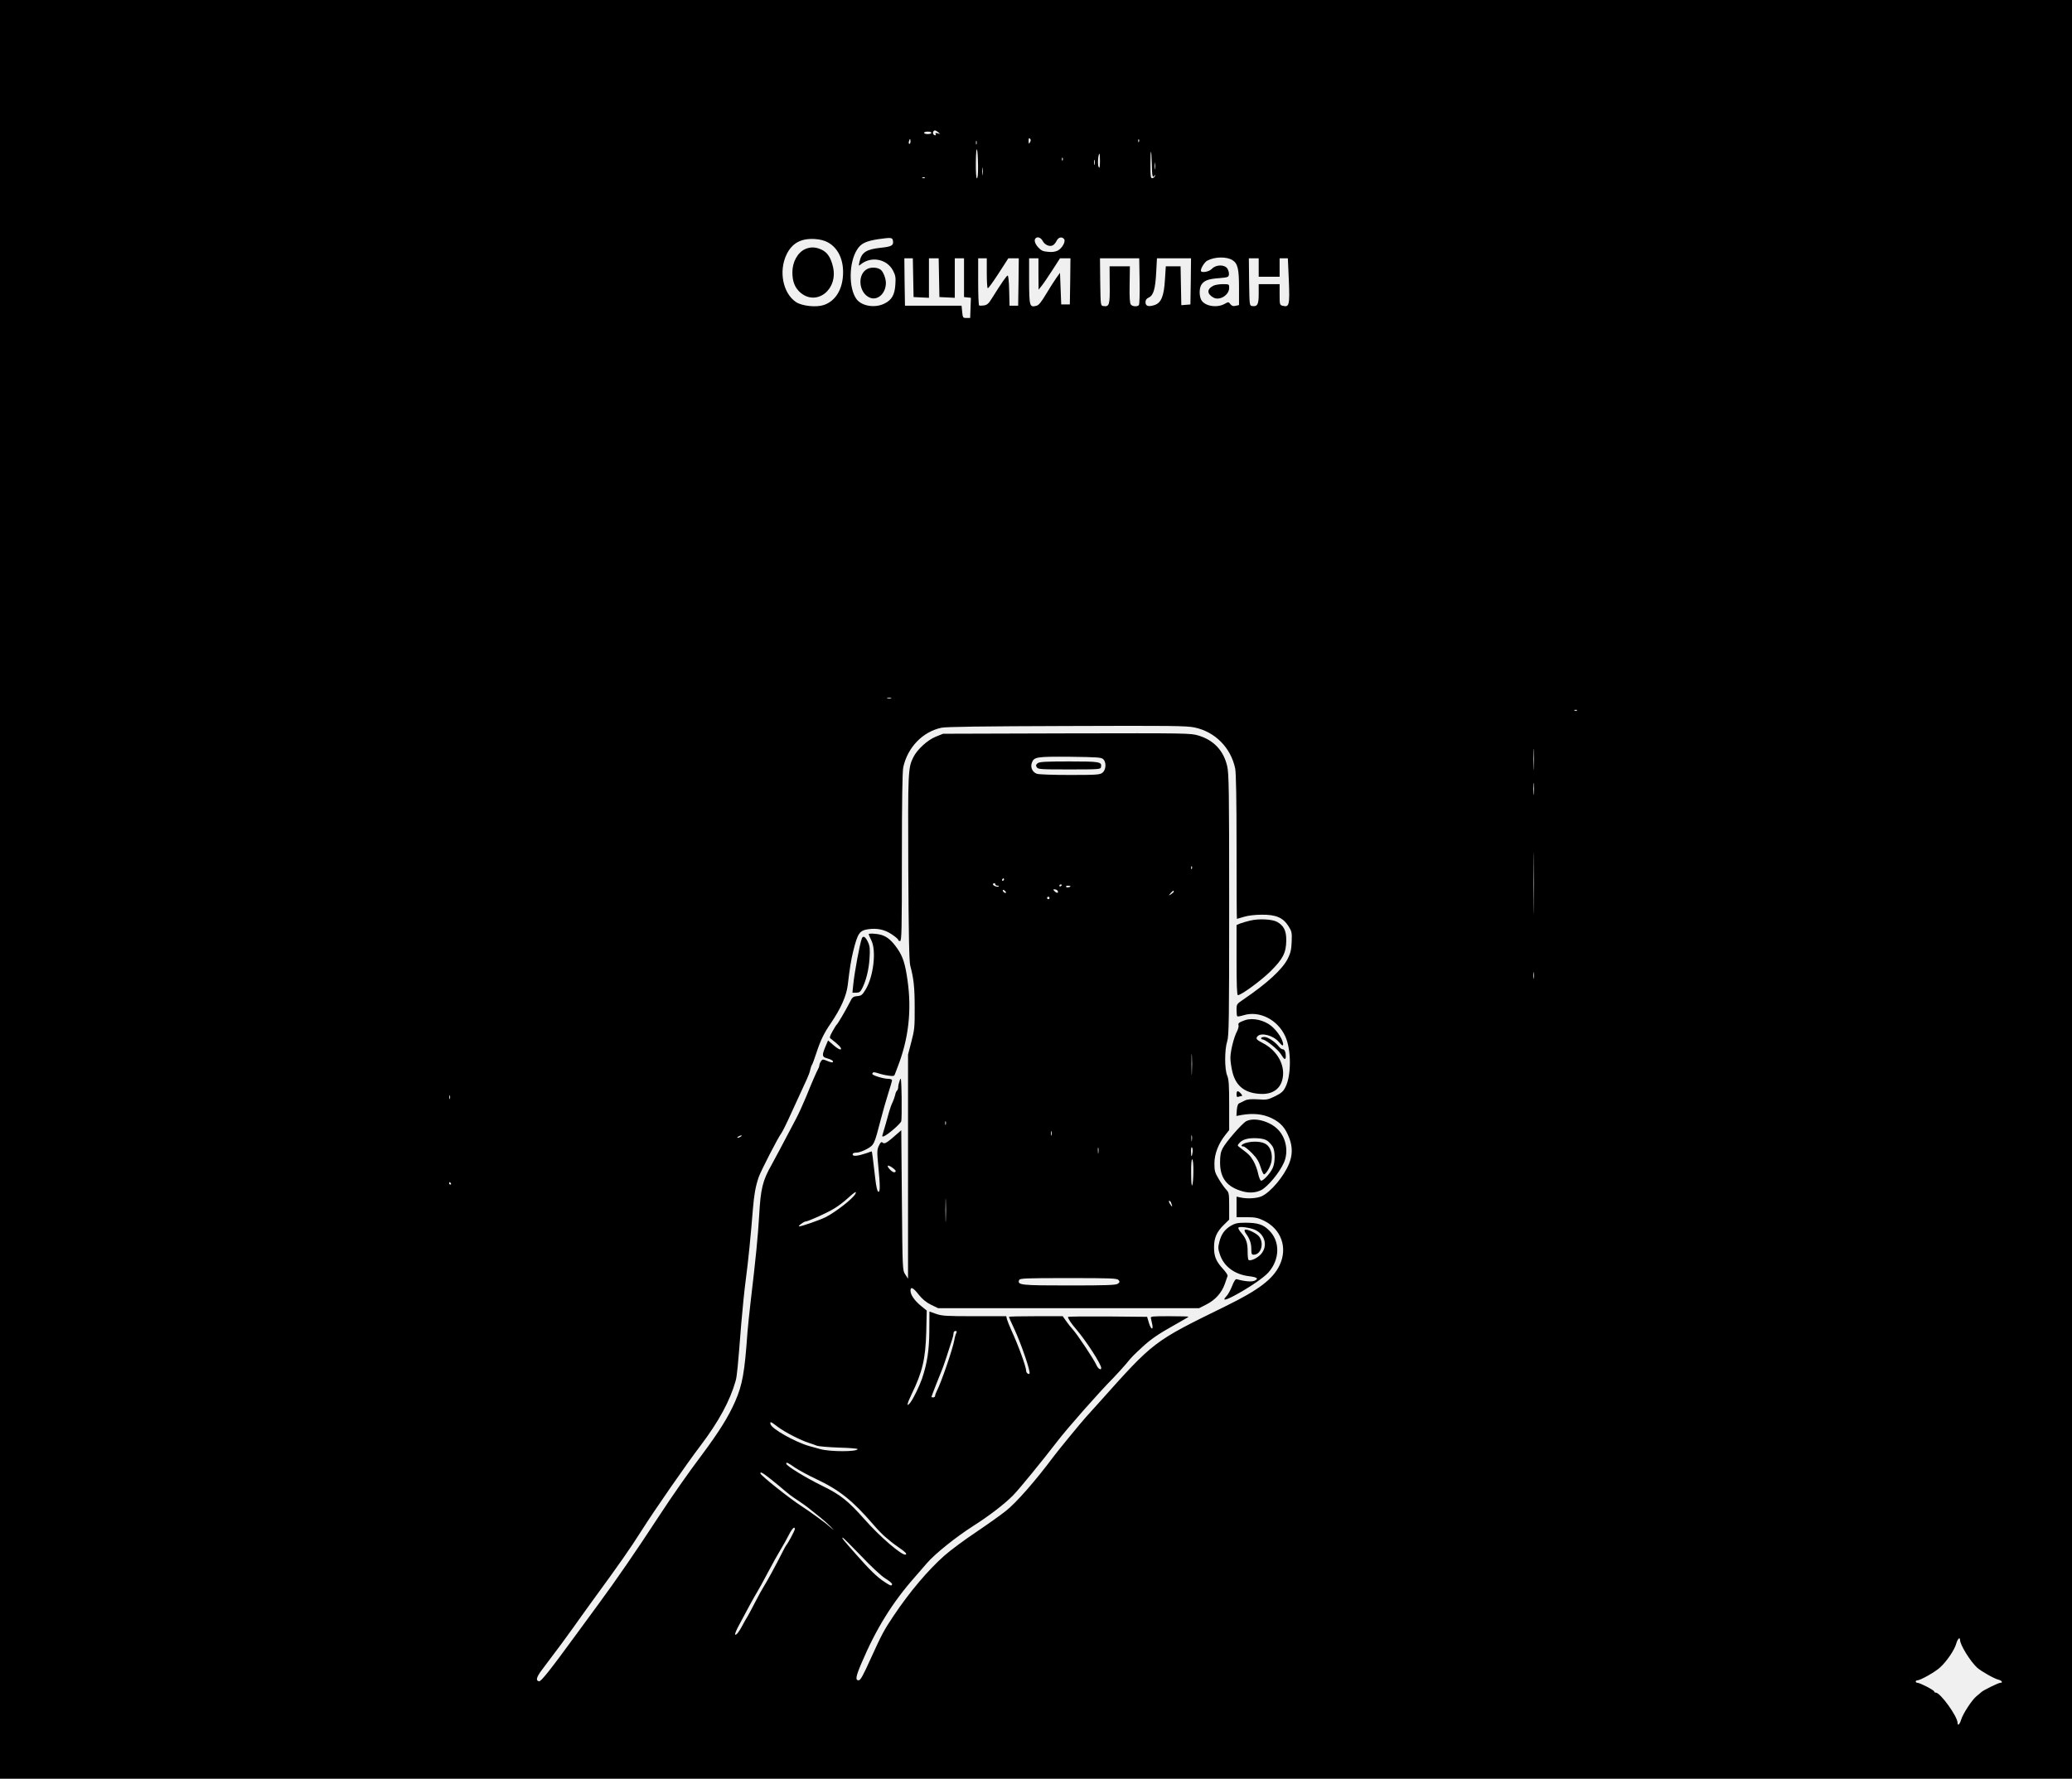
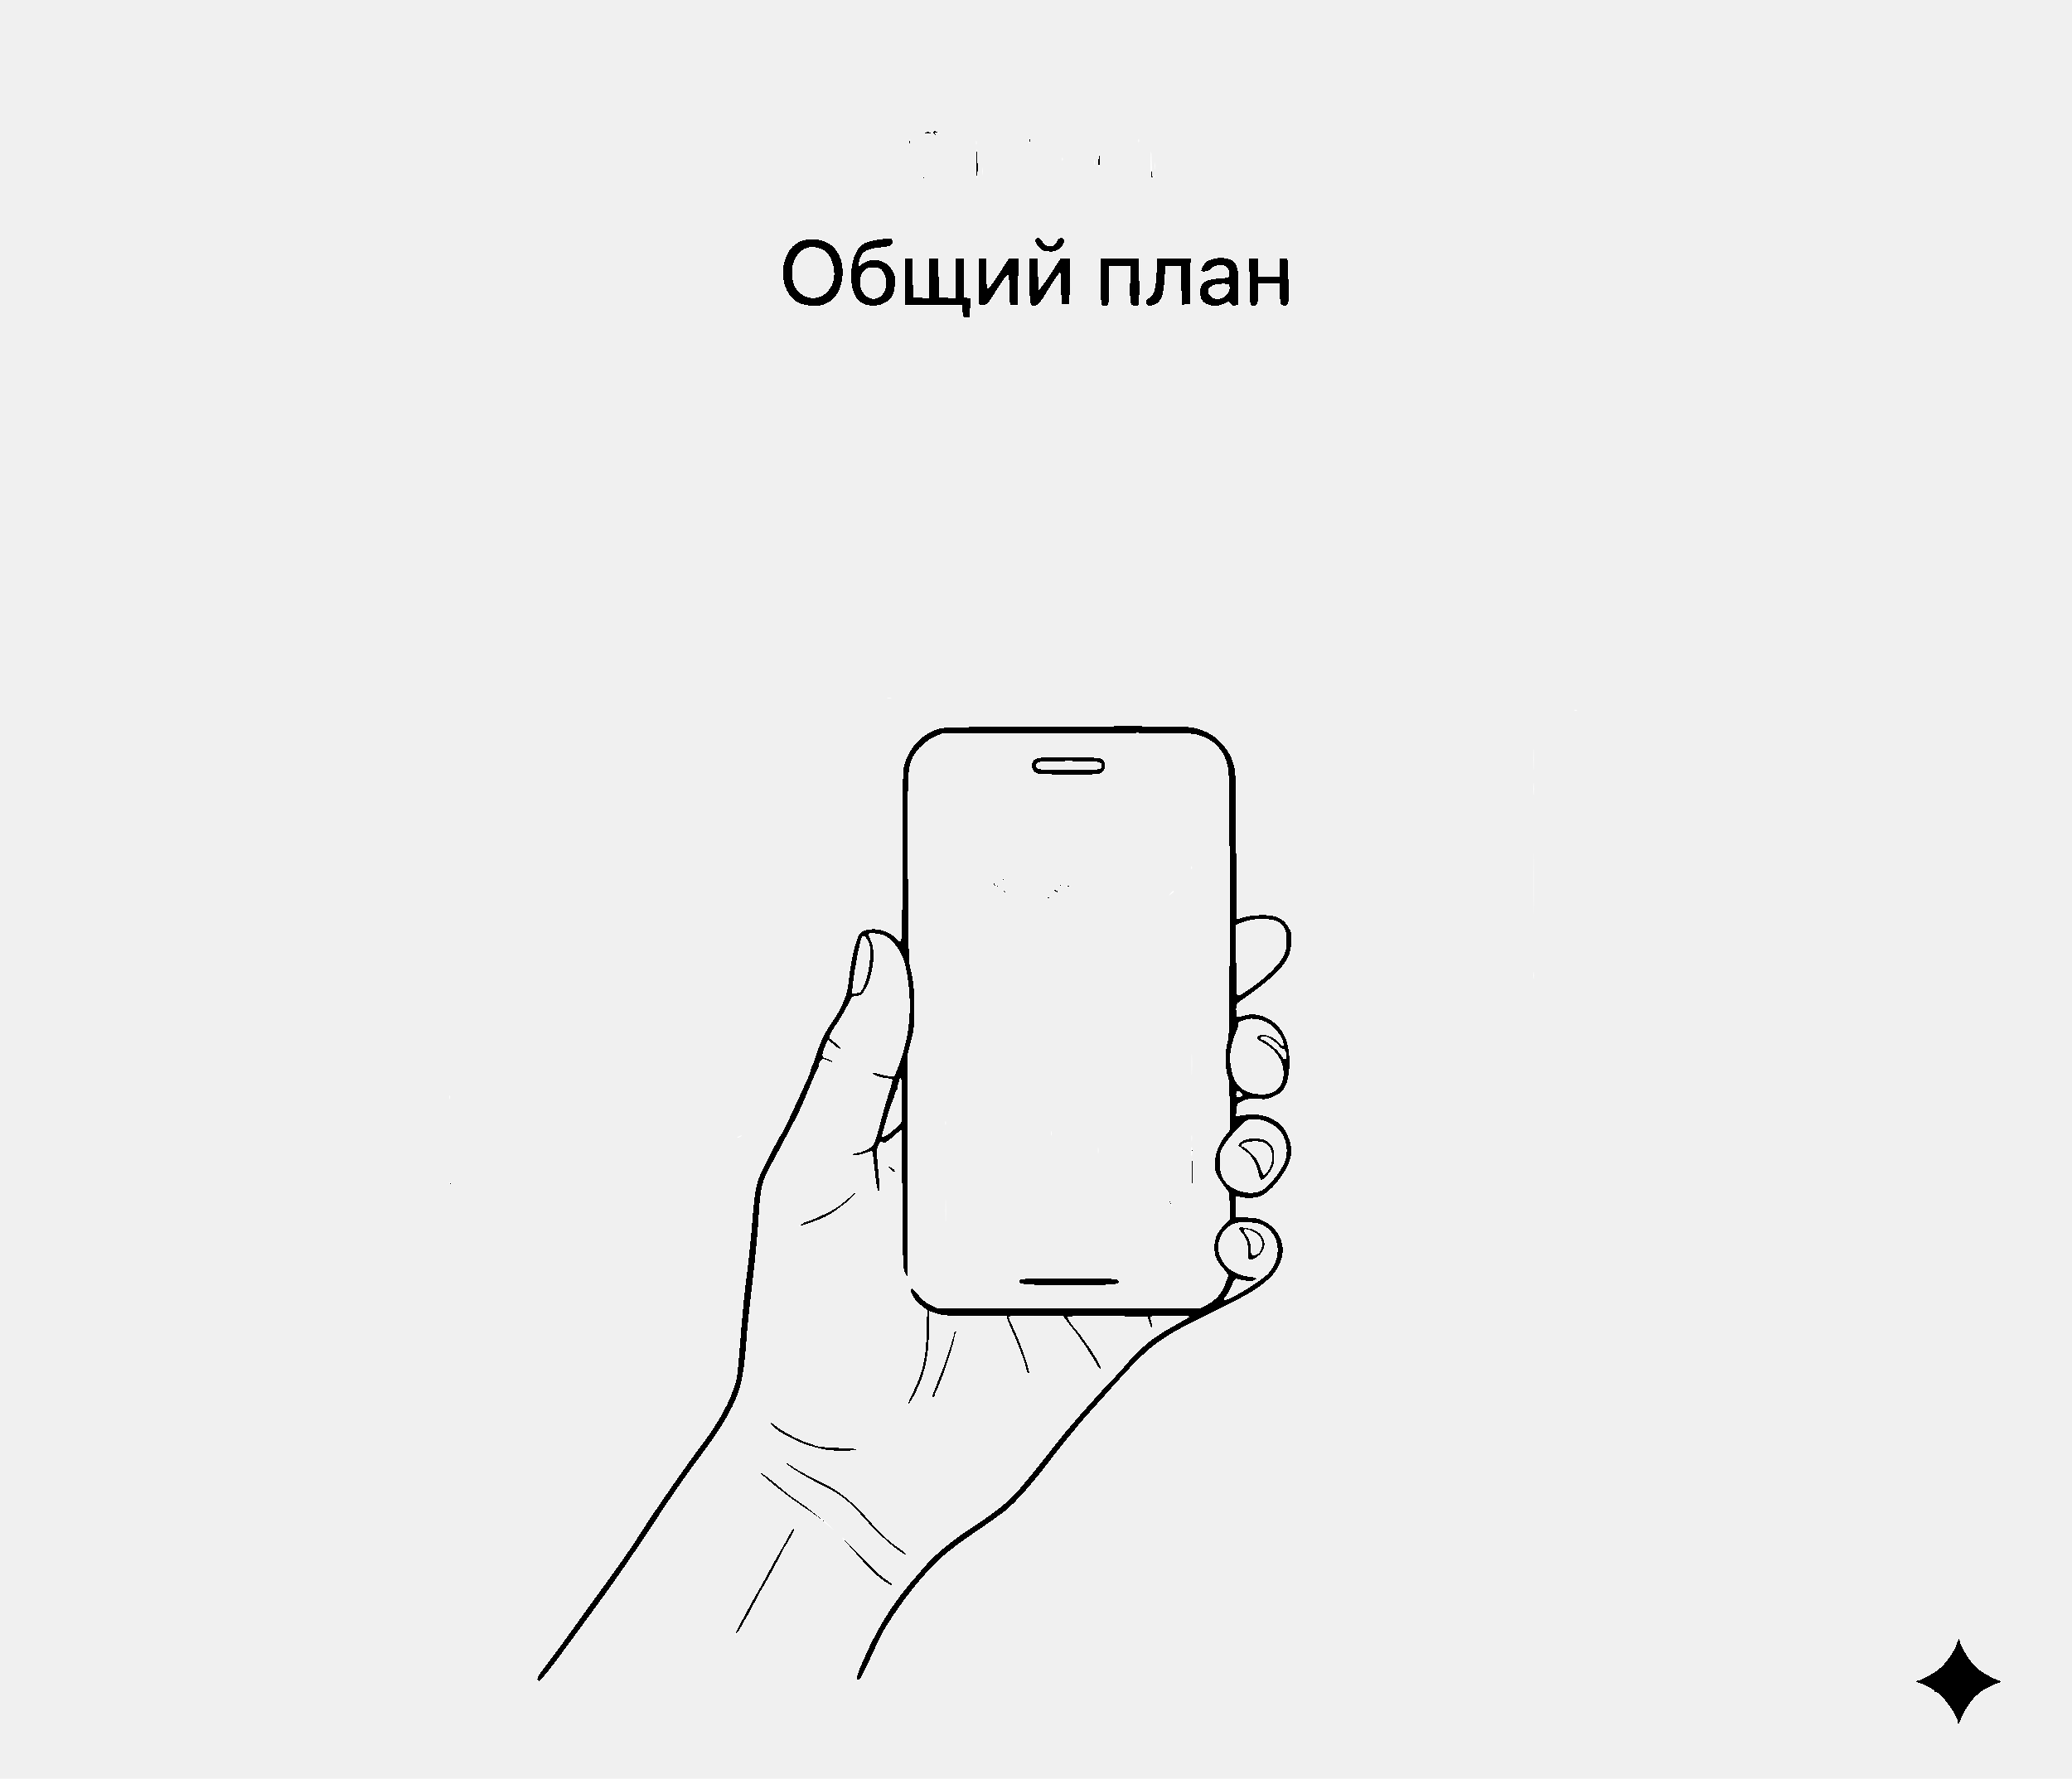
<svg xmlns="http://www.w3.org/2000/svg" version="1.0" width="1684pt" height="1446pt" viewBox="0 0 1684 1446" preserveAspectRatio="xMidYMid meet">
-   <g transform="translate(0,1446) scale(0.1,-0.1)" fill="#000000" stroke="none">
+   <defs>
+     <filter id="invertAlpha">
+       <feComponentTransfer>
+         <feFuncA type="table" tableValues="1 0" />
+       </feComponentTransfer>
+     </filter>
+   </defs>
+   <g transform="translate(0,1446) scale(0.1,-0.1)" fill="white" stroke="none" filter="url(#invertAlpha)">
    <path d="M0 7230 l0 -7230 8420 0 8420 0 0 7230 0 7230 -8420 0 -8420 0 0 -7230z m7626 6154 c18 -15 18 -15 -5 -8 -16 4 -21 3 -17 -5 4 -6 3 -11 -3 -11 -14 0 -23 18 -16 30 9 14 18 13 41 -6z m-56 -4 c0 -5 -13 -10 -30 -10 -16 0 -30 5 -30 10 0 6 14 10 30 10 17 0 30 -4 30 -10z m801 -77 c-9 -16 -10 -14 -11 12 0 21 3 26 11 18 8 -8 8 -16 0 -30z m-971 7 c0 -11 -4 -20 -9 -20 -5 0 -7 9 -4 20 3 11 7 20 9 20 2 0 4 -9 4 -20z m1857 -2 c-3 -8 -6 -5 -6 6 -1 11 2 17 5 13 3 -3 4 -12 1 -19z m-1320 -20 c-3 -7 -5 -2 -5 12 0 14 2 19 5 13 2 -7 2 -19 0 -25z m12 -175 c1 -63 -3 -103 -9 -103 -6 0 -10 50 -9 133 2 154 16 129 18 -30z m1412 17 c2 -102 6 -120 21 -99 8 11 9 11 5 -1 -2 -8 -11 -16 -20 -18 -15 -3 -17 9 -17 109 0 135 8 142 11 9z m-421 18 c-1 -50 -3 -59 -11 -45 -10 17 -4 107 7 107 2 0 4 -28 4 -62z m-303 10 c-3 -8 -6 -5 -6 6 -1 11 2 17 5 13 3 -3 4 -12 1 -19z m260 -35 c-3 -10 -5 -2 -5 17 0 19 2 27 5 18 2 -10 2 -26 0 -35z m490 -35 c-2 -13 -4 -3 -4 22 0 25 2 35 4 23 2 -13 2 -33 0 -45z m-1400 -45 c-2 -16 -4 -5 -4 22 0 28 2 40 4 28 2 -13 2 -35 0 -50z m-470 -29 c-3 -3 -12 -4 -19 -1 -8 3 -5 6 6 6 11 1 17 -2 13 -5z m-259 -516 c4 -34 -14 -43 -98 -52 -121 -13 -158 -37 -175 -116 -7 -33 -7 -34 11 -19 84 69 213 44 262 -51 20 -38 23 -56 19 -112 -5 -84 -29 -126 -87 -155 -78 -40 -188 -22 -230 37 -64 90 -61 296 6 401 31 50 71 69 174 85 108 15 114 14 118 -18z m1217 2 c17 -32 58 -49 84 -33 9 5 22 22 29 36 14 29 43 35 60 14 16 -19 -15 -75 -51 -94 -21 -10 -46 -14 -81 -10 -40 3 -55 11 -78 36 -27 30 -36 60 -21 74 15 16 44 5 58 -23z m-1745 -11 c90 -50 135 -160 119 -293 -13 -109 -70 -188 -155 -216 -61 -20 -175 -8 -224 24 -107 71 -143 252 -77 388 45 92 117 131 228 125 46 -3 80 -12 109 -28z m3287 -144 c43 -28 53 -71 53 -224 l0 -141 -27 -6 c-20 -5 -30 -2 -43 13 -15 20 -16 20 -50 1 -65 -34 -165 -15 -189 38 -16 36 -14 96 5 122 23 33 58 45 144 51 69 6 75 8 78 29 2 13 -4 34 -12 48 -23 35 -93 34 -126 -1 -24 -26 -90 -36 -90 -15 0 22 31 70 52 81 61 33 158 34 205 4z m-2595 -142 l3 -158 63 -3 62 -3 0 161 0 160 40 0 39 0 3 -157 3 -158 63 -3 62 -3 0 161 0 160 38 0 37 0 0 -157 0 -158 28 -3 28 -3 -3 -82 -3 -82 -30 0 c-29 0 -30 2 -35 50 l-5 50 -230 0 -230 0 -3 193 -2 192 35 0 34 0 3 -157z m598 38 c0 -66 3 -122 8 -124 4 -3 43 51 87 119 l80 124 43 0 42 0 -2 -192 -3 -193 -35 0 -35 0 -3 123 c-1 69 -7 122 -12 122 -9 0 -52 -63 -129 -186 -25 -41 -38 -53 -64 -57 -18 -2 -35 -3 -39 0 -5 2 -8 89 -8 194 l0 189 35 0 35 0 0 -119z m420 -8 l1 -128 24 30 c14 17 53 74 87 127 l63 98 43 0 42 0 -2 -187 -3 -188 -35 0 -35 0 -5 129 -5 128 -31 -43 c-17 -24 -54 -83 -83 -131 -39 -65 -59 -90 -78 -94 -55 -14 -58 -4 -59 200 l0 186 38 0 38 0 0 -127z m822 -59 c2 -108 -1 -189 -6 -195 -15 -14 -52 -11 -65 5 -9 10 -12 60 -10 163 l2 148 -82 0 -83 0 1 -151 c2 -163 -3 -179 -51 -172 -23 3 -23 3 -26 196 l-2 192 159 0 160 0 3 -186z m416 -1 l-3 -188 -37 -3 -37 -3 -3 158 -3 158 -60 0 -60 0 -7 -108 c-8 -137 -31 -191 -88 -208 -48 -15 -70 -7 -70 25 0 17 8 29 28 38 37 18 52 70 59 206 l6 112 139 0 138 0 -2 -187z m552 112 l0 -75 85 0 85 0 0 75 0 75 34 0 33 0 8 -181 c8 -201 3 -218 -49 -205 -25 6 -26 8 -26 91 l0 85 -85 0 -85 0 0 -79 c0 -85 -10 -105 -52 -99 -23 3 -23 3 -26 196 l-2 192 40 0 40 0 0 -75z m-2987 -3502 c-7 -2 -21 -2 -30 0 -10 3 -4 5 12 5 17 0 24 -2 18 -5z m5574 -99 c-3 -3 -12 -4 -19 -1 -8 3 -5 6 6 6 11 1 17 -2 13 -5z m-3108 -138 c167 -35 295 -165 330 -334 7 -35 11 -252 11 -637 0 -322 1 -585 3 -585 2 0 28 8 58 17 32 10 90 17 144 17 115 1 172 -23 217 -93 27 -43 29 -52 26 -126 -2 -62 -9 -92 -30 -135 -43 -88 -167 -202 -361 -334 -56 -38 -57 -39 -57 -86 0 -25 2 -49 6 -52 3 -3 26 1 52 9 128 39 276 -36 338 -172 49 -106 50 -316 2 -411 -18 -37 -33 -50 -85 -76 -58 -28 -68 -30 -140 -25 -58 3 -86 1 -108 -11 -16 -8 -37 -18 -45 -22 -9 -4 -16 -25 -18 -55 l-3 -47 43 8 c93 16 172 8 243 -26 74 -36 112 -78 145 -166 26 -71 25 -136 -4 -206 -42 -102 -147 -227 -220 -262 -38 -18 -115 -23 -168 -12 l-38 8 0 -83 0 -84 83 0 c69 0 91 -5 139 -28 142 -70 195 -221 128 -362 -54 -114 -172 -203 -440 -334 -589 -289 -580 -282 -1024 -779 -38 -42 -87 -97 -110 -122 -40 -44 -221 -265 -261 -318 -149 -200 -306 -379 -390 -445 -44 -35 -154 -113 -243 -173 -90 -60 -205 -145 -255 -189 -134 -118 -285 -297 -414 -490 -79 -118 -95 -148 -188 -352 -60 -134 -82 -173 -96 -173 -29 0 -24 30 22 138 119 281 253 496 434 701 22 26 66 76 98 113 65 76 236 213 377 303 129 82 253 177 323 248 50 50 241 285 358 437 79 104 339 399 459 520 30 31 75 81 100 110 48 59 59 70 136 141 67 62 129 105 262 179 61 34 112 64 112 66 0 2 -70 4 -156 4 -143 0 -155 -1 -150 -17 2 -10 7 -33 11 -50 10 -52 -12 -40 -28 15 l-14 47 -322 3 c-176 1 -321 0 -321 -4 0 -14 26 -53 70 -104 79 -93 200 -280 200 -311 0 -22 -26 -6 -39 24 -20 46 -153 246 -194 292 -11 11 -33 39 -50 63 l-30 42 -219 0 c-120 0 -218 -2 -218 -5 0 -3 18 -45 41 -93 59 -126 138 -357 126 -369 -9 -8 -27 7 -27 22 0 33 -62 204 -120 330 -16 35 -32 76 -36 90 l-6 25 -258 0 c-225 0 -264 2 -312 19 l-54 19 -1 -157 c-1 -158 -17 -262 -59 -388 -21 -60 -69 -160 -94 -193 -35 -46 -30 -14 9 66 87 178 113 287 119 504 l4 176 -47 38 c-53 44 -85 90 -85 124 0 35 22 25 67 -33 30 -37 60 -62 100 -82 l58 -28 1060 0 1060 0 59 30 c72 36 125 95 150 166 11 30 21 59 23 66 3 6 -13 31 -35 55 -59 64 -75 103 -75 178 0 78 22 127 82 185 l41 40 0 109 c0 103 -2 112 -24 135 -14 15 -41 53 -60 85 -32 53 -36 68 -36 128 0 77 33 162 89 232 l31 39 0 202 c0 165 -3 210 -16 241 -22 52 -22 211 0 279 14 45 16 165 16 1108 0 929 -2 1067 -16 1128 -29 126 -108 211 -232 249 -66 20 -86 20 -1072 18 l-1005 -3 -60 -24 c-67 -27 -151 -104 -182 -167 -43 -87 -44 -112 -41 -899 3 -542 7 -762 16 -795 28 -105 36 -175 36 -340 1 -160 -2 -184 -27 -279 l-27 -104 0 -911 0 -911 -23 35 c-22 35 -22 36 -27 603 l-5 569 -25 -22 c-91 -81 -110 -92 -125 -80 -12 10 -17 6 -32 -24 -15 -32 -16 -48 -5 -163 16 -167 16 -216 0 -211 -8 3 -17 42 -24 104 -18 159 -27 224 -29 224 -1 0 -20 -6 -41 -14 -71 -24 -114 -29 -114 -11 0 10 10 15 33 15 17 0 55 14 84 30 58 34 58 33 113 245 16 61 42 153 59 206 17 53 31 101 31 108 0 6 -15 11 -33 11 -37 0 -127 28 -127 39 0 16 12 18 48 6 20 -7 58 -16 83 -19 39 -6 47 -4 52 11 4 10 13 36 22 58 89 228 116 459 81 705 -19 135 -38 193 -81 256 -47 68 -85 100 -133 114 -39 11 -102 14 -102 5 0 -3 10 -25 21 -48 43 -83 19 -293 -45 -400 -28 -46 -35 -52 -69 -55 -34 -3 -40 -8 -63 -55 -31 -61 -95 -170 -104 -177 -4 -3 -19 -27 -34 -54 -23 -42 -26 -52 -14 -60 62 -47 91 -77 82 -86 -6 -6 -26 5 -57 31 l-47 41 -19 -45 c-32 -75 -31 -89 9 -100 37 -9 57 -23 48 -32 -3 -4 -23 1 -44 10 -36 15 -39 15 -51 -1 -7 -10 -13 -24 -13 -31 0 -7 -4 -21 -10 -31 -13 -24 -51 -110 -100 -232 -24 -58 -61 -139 -83 -180 -115 -219 -164 -311 -197 -371 -72 -127 -88 -193 -100 -411 -10 -170 -27 -343 -69 -698 -11 -91 -22 -203 -26 -250 -23 -329 -41 -427 -100 -563 -55 -125 -130 -245 -269 -432 -117 -156 -236 -326 -346 -494 -203 -310 -346 -517 -495 -720 -55 -75 -138 -188 -184 -251 -208 -285 -284 -381 -300 -378 -29 6 -22 33 27 98 131 173 202 269 252 340 30 43 99 138 152 212 220 301 308 426 404 578 102 161 366 542 479 690 147 195 238 362 284 525 11 40 17 104 46 470 9 110 25 268 36 350 20 150 41 360 58 575 10 119 21 183 47 260 17 49 157 322 184 357 9 12 45 84 79 160 75 164 102 223 129 281 11 24 24 57 27 75 4 18 11 37 15 42 4 6 20 48 35 95 33 101 62 162 117 241 82 121 127 222 138 311 15 130 28 210 44 274 37 148 51 169 122 180 72 10 133 -2 191 -41 29 -19 53 -40 53 -45 0 -6 7 -10 15 -10 13 0 15 82 15 680 0 465 4 696 11 732 35 162 158 290 311 322 40 8 330 12 1020 14 842 3 972 2 1037 -12z m2758 -328 c-1 -40 -3 -10 -3 67 0 77 1 110 3 73 2 -37 2 -100 0 -140z m-3500 70 c26 -26 22 -86 -6 -109 -21 -17 -44 -19 -266 -19 -135 0 -255 4 -269 10 -35 13 -53 52 -40 88 17 49 37 52 311 50 224 -3 254 -5 270 -20z m3500 -280 c-2 -24 -4 -7 -4 37 0 44 2 63 4 43 2 -21 2 -57 0 -80z m0 -930 c-1 -112 -2 -21 -2 202 0 223 1 314 2 203 2 -112 2 -294 0 -405z m-2780 320 c-3 -8 -6 -5 -6 6 -1 11 2 17 5 13 3 -3 4 -12 1 -19z m-1527 -88 c0 -5 -5 -10 -11 -10 -5 0 -7 5 -4 10 3 6 8 10 11 10 2 0 4 -4 4 -10z m-70 -40 c0 -5 8 -10 17 -10 9 0 14 -3 10 -6 -8 -8 -47 5 -47 17 0 5 5 9 10 9 6 0 10 -4 10 -10z m540 -4 c0 -3 -4 -8 -10 -11 -5 -3 -10 -1 -10 4 0 6 5 11 10 11 6 0 10 -2 10 -4z m70 -10 c0 -9 -30 -14 -35 -6 -4 6 3 10 14 10 12 0 21 -2 21 -4z m-524 -53 c-7 -7 -26 7 -26 19 0 6 6 6 15 -2 9 -7 13 -15 11 -17z m419 16 c12 -19 -5 -23 -22 -6 -16 16 -16 17 -1 17 9 0 20 -5 23 -11z m945 -7 c0 -4 -10 -13 -22 -21 -23 -14 -23 -14 -4 8 20 22 26 25 26 13z m-1010 -52 c0 -5 -4 -10 -10 -10 -5 0 -10 5 -10 10 0 6 5 10 10 10 6 0 10 -4 10 -10z m3937 -652 c-2 -13 -4 -3 -4 22 0 25 2 35 4 23 2 -13 2 -33 0 -45z m-2780 -770 c-1 -40 -3 -10 -3 67 0 77 1 110 3 73 2 -37 2 -100 0 -140z m-6030 -210 c-3 -7 -5 -2 -5 12 0 14 2 19 5 13 2 -7 2 -19 0 -25z m4030 -210 c-3 -7 -5 -2 -5 12 0 14 2 19 5 13 2 -7 2 -19 0 -25z m860 -85 c-3 -10 -5 -4 -5 12 0 17 2 24 5 18 2 -7 2 -21 0 -30z m1140 -45 c-2 -13 -4 -5 -4 17 -1 22 1 32 4 23 2 -10 2 -28 0 -40z m-3667 32 c-8 -5 -19 -10 -25 -10 -5 0 -3 5 5 10 8 5 20 10 25 10 6 0 3 -5 -5 -10z m2907 -132 c-2 -13 -4 -5 -4 17 -1 22 1 32 4 23 2 -10 2 -28 0 -40z m765 2 c-6 -43 -12 -37 -12 13 0 25 4 37 8 29 5 -7 7 -26 4 -42z m7 -153 c0 -51 -4 -101 -9 -112 -5 -13 -9 23 -9 98 -1 76 3 116 9 112 6 -3 10 -47 9 -98z m-2419 2 c0 -5 -6 -9 -13 -9 -17 0 -59 44 -51 53 8 8 64 -31 64 -44z m-3615 -99 c3 -5 1 -10 -4 -10 -6 0 -11 5 -11 10 0 6 2 10 4 10 3 0 8 -4 11 -10z m3286 -87 c-21 -39 -159 -146 -241 -188 -46 -23 -195 -75 -215 -75 -14 1 37 39 52 40 20 0 176 70 232 105 31 18 81 56 111 84 57 52 77 63 61 34z m736 -210 c-1 -43 -3 -8 -3 77 0 85 2 120 3 78 2 -43 2 -113 0 -155z m1836 125 c6 -22 5 -22 -8 -4 -17 22 -20 40 -6 32 5 -3 11 -16 14 -28z m-432 -614 c11 -14 10 -18 -6 -30 -15 -11 -89 -14 -395 -14 -395 0 -423 3 -407 44 6 14 44 16 400 16 350 0 396 -2 408 -16z m-1319 -431 c-5 -10 -13 -36 -16 -58 -13 -73 -107 -346 -142 -413 -8 -15 -14 -33 -14 -39 0 -7 -7 -13 -15 -13 -8 0 -15 2 -15 4 0 4 73 191 90 231 8 18 56 163 80 241 6 17 10 38 10 47 0 9 7 17 15 17 12 0 13 -5 7 -17z m-1450 -763 c57 -43 188 -110 253 -130 22 -7 51 -17 65 -23 14 -5 94 -12 178 -15 83 -2 152 -8 152 -12 0 -23 -225 -23 -305 0 -16 5 -57 16 -90 25 -115 33 -306 141 -313 178 -5 24 1 22 60 -23z m141 -332 c34 -22 109 -63 167 -90 193 -91 298 -175 469 -373 33 -39 77 -84 97 -100 21 -17 42 -35 48 -40 6 -6 34 -26 61 -45 55 -38 69 -53 55 -58 -28 -10 -209 145 -332 285 -136 153 -197 202 -347 275 -131 64 -291 162 -291 179 0 15 10 11 73 -33z m-241 -60 c17 -12 65 -50 107 -85 97 -82 96 -81 161 -124 30 -20 74 -51 96 -70 23 -19 59 -47 80 -64 21 -16 59 -50 84 -75 25 -25 32 -34 16 -20 -17 14 -33 27 -36 30 -13 14 -161 121 -210 152 -99 63 -340 255 -340 270 0 13 10 9 42 -14z m238 -439 c0 -11 -58 -120 -69 -129 -3 -3 -20 -34 -38 -70 -43 -86 -119 -226 -147 -270 -12 -19 -42 -73 -66 -120 -24 -47 -53 -101 -64 -120 -12 -19 -30 -51 -41 -72 -26 -51 -52 -84 -60 -76 -4 4 11 40 33 80 22 40 59 109 82 153 24 44 53 96 65 115 12 19 50 89 85 155 35 66 80 148 101 182 21 34 52 89 69 123 27 54 50 77 50 49z m538 -217 c83 -88 163 -162 196 -183 31 -19 56 -40 56 -46 0 -19 -12 -16 -63 18 -58 38 -120 98 -227 220 -109 123 -122 139 -111 139 4 0 71 -67 149 -148z m8932 -683 c0 -40 83 -175 140 -227 33 -29 138 -89 173 -97 27 -7 38 -25 15 -25 -16 0 -140 -61 -155 -76 -7 -7 -24 -21 -38 -32 -36 -28 -112 -144 -126 -192 -12 -39 -29 -54 -29 -26 0 52 -140 246 -177 246 -7 0 -13 4 -13 9 0 11 -116 71 -137 71 -7 0 -13 5 -13 10 0 6 6 10 13 10 25 0 146 68 186 106 54 49 118 144 131 195 10 35 30 55 30 28z" />
    <path d="M7054 12276 c-89 -39 -78 -197 16 -236 63 -26 130 35 130 120 0 36 -21 90 -41 106 -24 20 -72 24 -105 10z" />
    <path d="M6544 12435 c-61 -27 -104 -105 -104 -188 0 -74 19 -123 61 -162 132 -119 313 19 269 206 -18 76 -46 118 -94 140 -48 22 -89 23 -132 4z" />
    <path d="M9861 12137 c-53 -27 -53 -66 1 -96 50 -28 128 20 128 79 0 30 -1 30 -52 30 -29 0 -64 -6 -77 -13z" />
    <path d="M10160 6976 c-30 -7 -67 -18 -82 -24 l-28 -12 0 -285 c0 -200 3 -285 11 -285 27 0 188 118 264 193 102 101 128 151 129 252 1 80 -21 122 -77 152 -42 21 -148 26 -217 9z" />
    <path d="M7005 6832 c-16 -37 -60 -275 -70 -374 l-7 -68 31 0 c24 0 34 7 47 33 32 61 55 152 61 245 5 76 3 99 -12 132 -20 44 -40 57 -50 32z" />
    <path d="M10120 6167 c-48 -17 -60 -25 -54 -41 3 -8 -2 -29 -11 -47 -27 -51 -55 -164 -55 -219 0 -28 8 -81 17 -117 29 -116 106 -173 237 -176 103 -2 167 54 174 154 7 101 -59 205 -164 259 -53 28 -60 36 -44 55 28 34 129 8 173 -45 31 -37 41 -38 33 -4 -10 40 -51 98 -93 133 -58 48 -151 69 -213 48z" />
    <path d="M10250 6020 c0 -5 5 -10 11 -10 24 0 126 -81 149 -119 28 -47 40 -52 40 -17 0 34 -10 56 -25 56 -8 0 -22 10 -32 23 -31 39 -89 77 -116 77 -15 0 -27 -4 -27 -10z" />
    <path d="M7313 5678 c-7 -19 -13 -44 -13 -56 0 -11 -4 -23 -9 -27 -5 -3 -13 -20 -16 -38 -4 -17 -14 -44 -21 -59 -8 -15 -21 -51 -29 -80 -13 -51 -40 -142 -52 -182 -5 -15 -3 -18 11 -13 33 13 135 102 141 122 3 11 4 98 3 194 -3 153 -5 170 -15 139z" />
    <path d="M10050 5564 c0 -20 4 -25 16 -20 9 3 20 6 26 6 6 0 3 9 -7 20 -24 27 -35 25 -35 -6z" />
    <path d="M10128 5345 c-34 -19 -163 -167 -191 -220 -16 -30 -21 -58 -21 -115 0 -129 57 -201 187 -236 54 -14 104 -10 147 11 55 29 149 142 185 224 38 86 19 196 -44 264 -66 72 -197 107 -263 72z m174 -160 c14 -11 33 -32 42 -47 21 -35 21 -130 -1 -175 -21 -45 -79 -106 -94 -101 -7 2 -18 29 -24 59 -6 30 -23 75 -38 101 -25 43 -38 56 -107 107 -25 19 -25 19 -6 40 26 29 70 41 141 38 42 -2 69 -9 87 -22z" />
    <path d="M10123 5168 c-34 -11 -44 -28 -17 -28 9 0 39 -24 69 -54 41 -42 56 -68 71 -115 10 -34 23 -60 28 -58 20 7 53 66 60 107 10 62 -9 117 -47 140 -35 22 -109 25 -164 8z" />
    <path d="M10005 4496 c-52 -31 -79 -69 -95 -132 -11 -44 -11 -57 5 -103 32 -97 120 -162 238 -176 66 -8 79 -20 42 -37 -23 -10 -81 -5 -144 13 -9 3 -22 -16 -37 -55 -13 -33 -33 -70 -46 -83 -37 -39 -13 -37 69 7 118 64 237 145 273 187 92 105 95 251 6 339 -49 50 -93 64 -196 64 -61 0 -82 -5 -115 -24z m191 -32 c85 -36 111 -132 53 -199 -28 -32 -83 -58 -101 -48 -5 2 -8 33 -8 68 0 72 -11 105 -52 153 -16 18 -26 37 -23 42 7 12 89 1 131 -16z" />
    <path d="M10116 4461 c-3 -5 2 -19 12 -32 29 -39 42 -77 42 -124 0 -37 3 -45 19 -45 59 0 87 90 45 147 -22 29 -109 69 -118 54z" />
    <path d="M8434 8256 c-15 -12 -17 -18 -8 -33 10 -17 31 -18 265 -18 236 0 254 1 257 18 9 44 -7 47 -257 47 -191 0 -241 -3 -257 -14z" />
  </g>
</svg>
